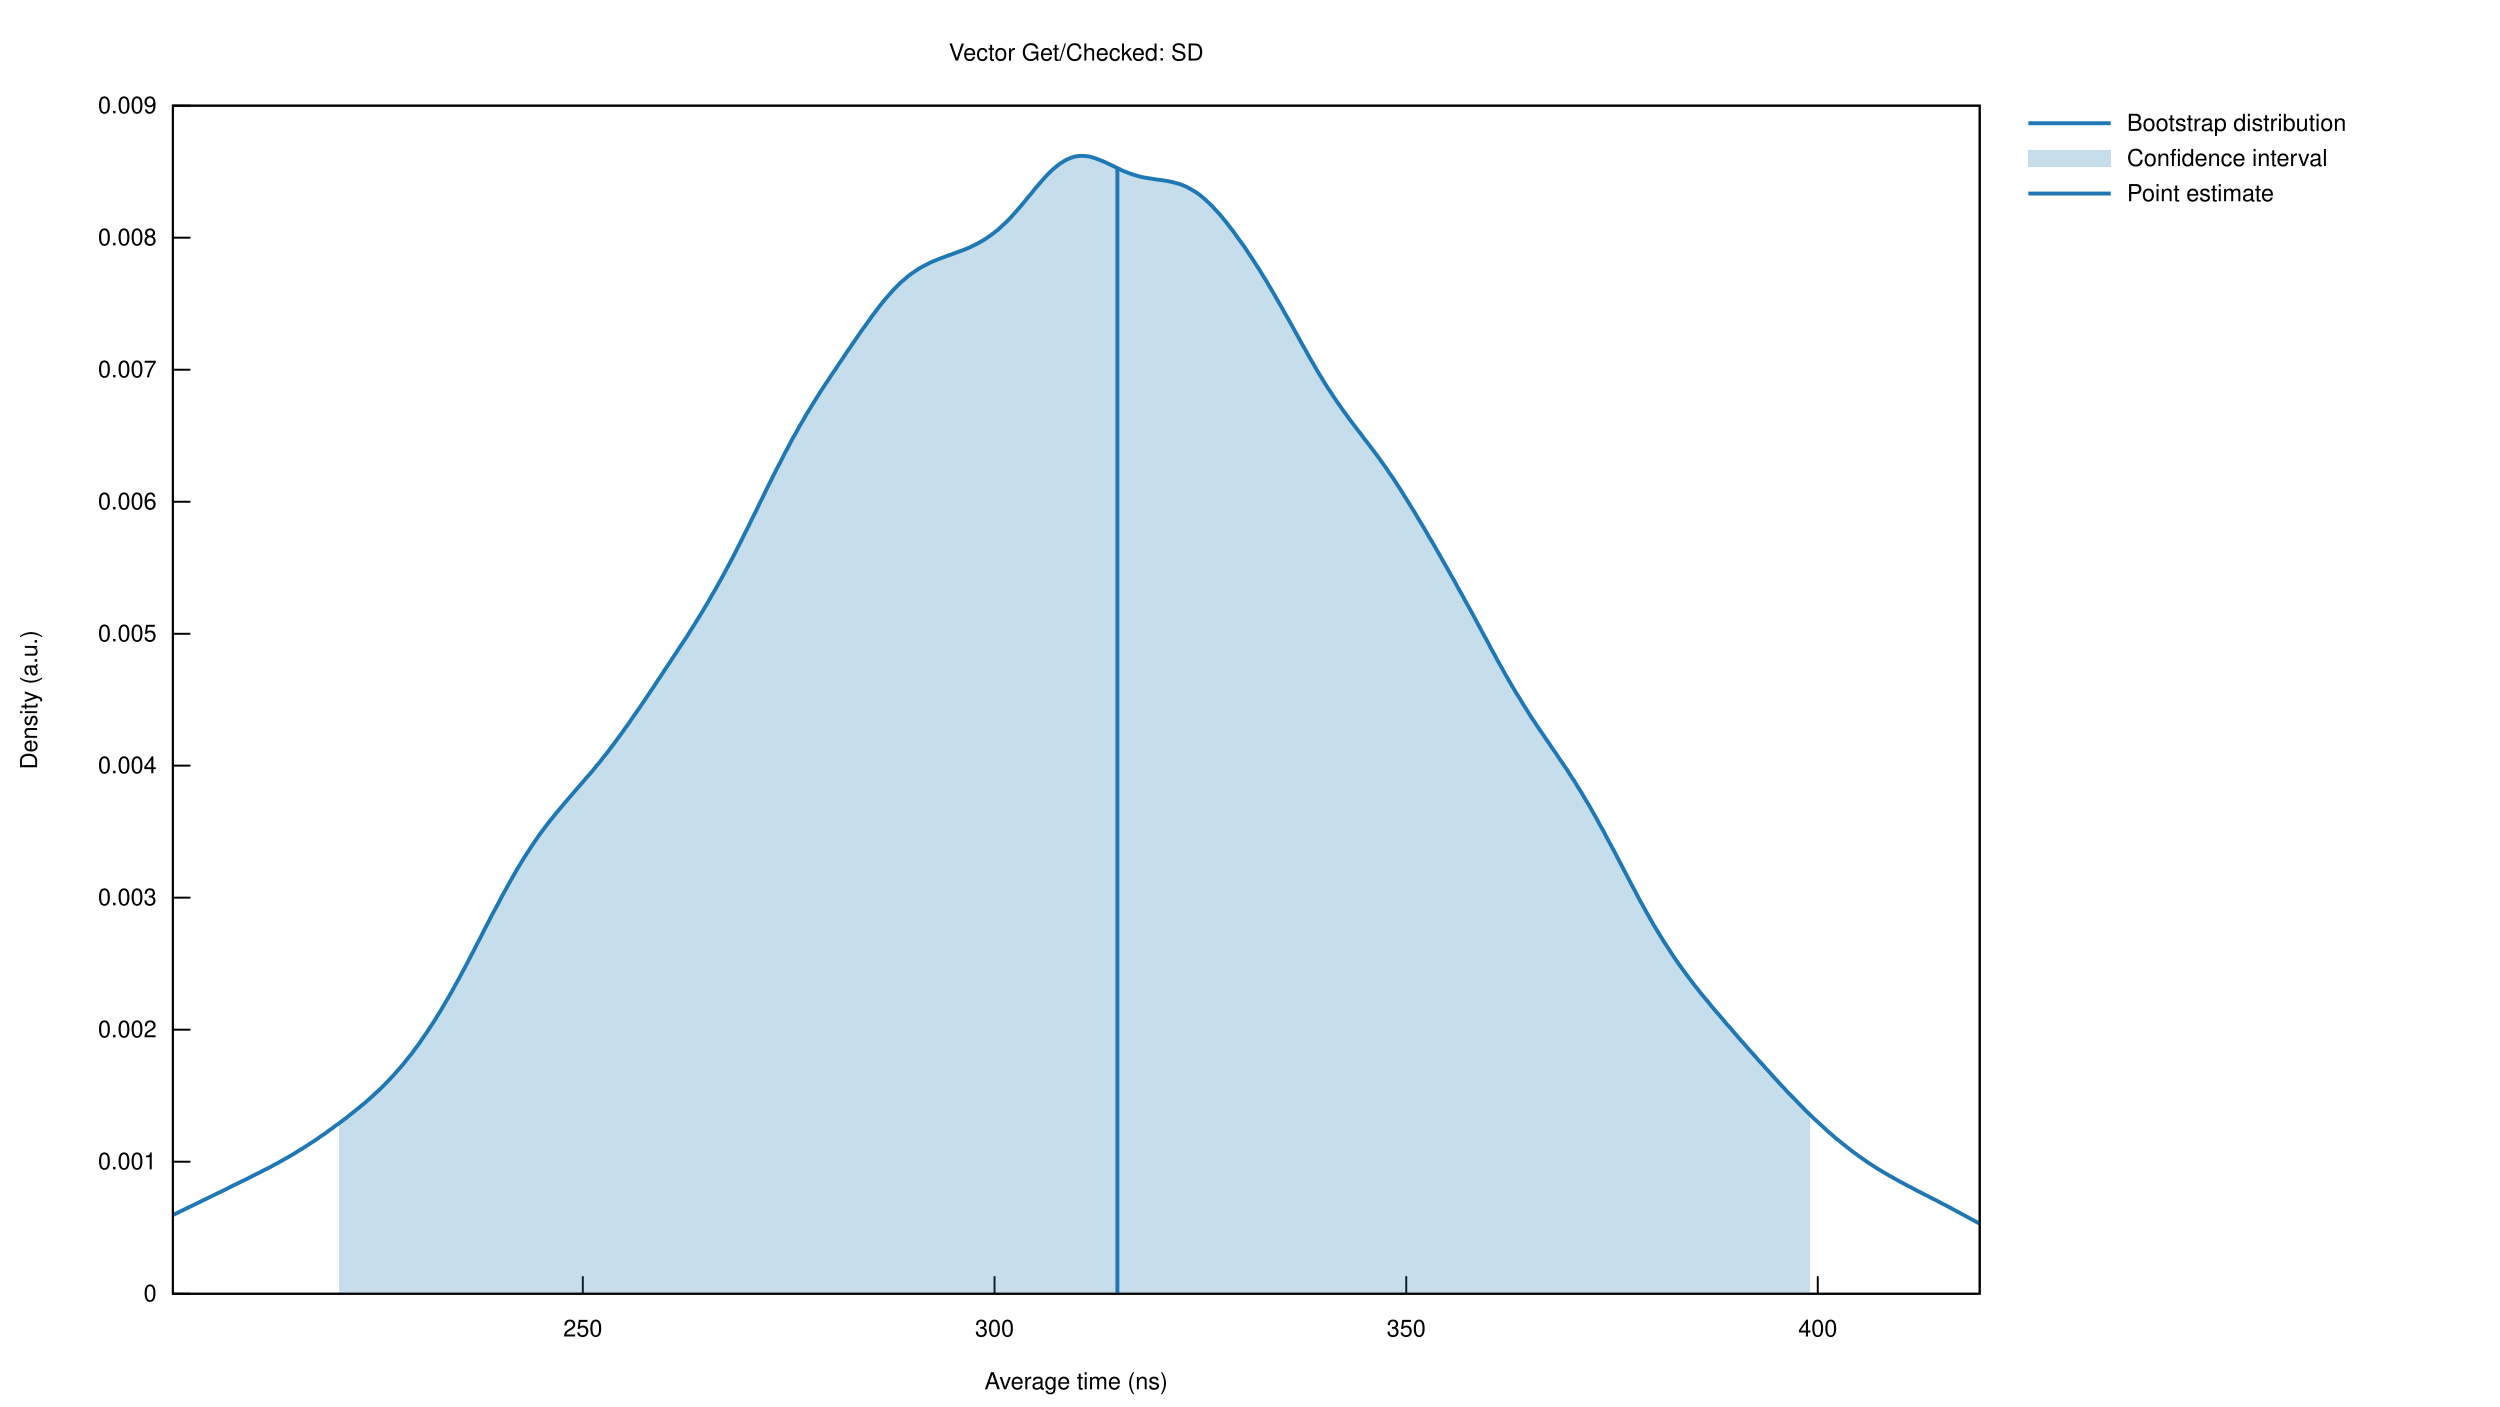
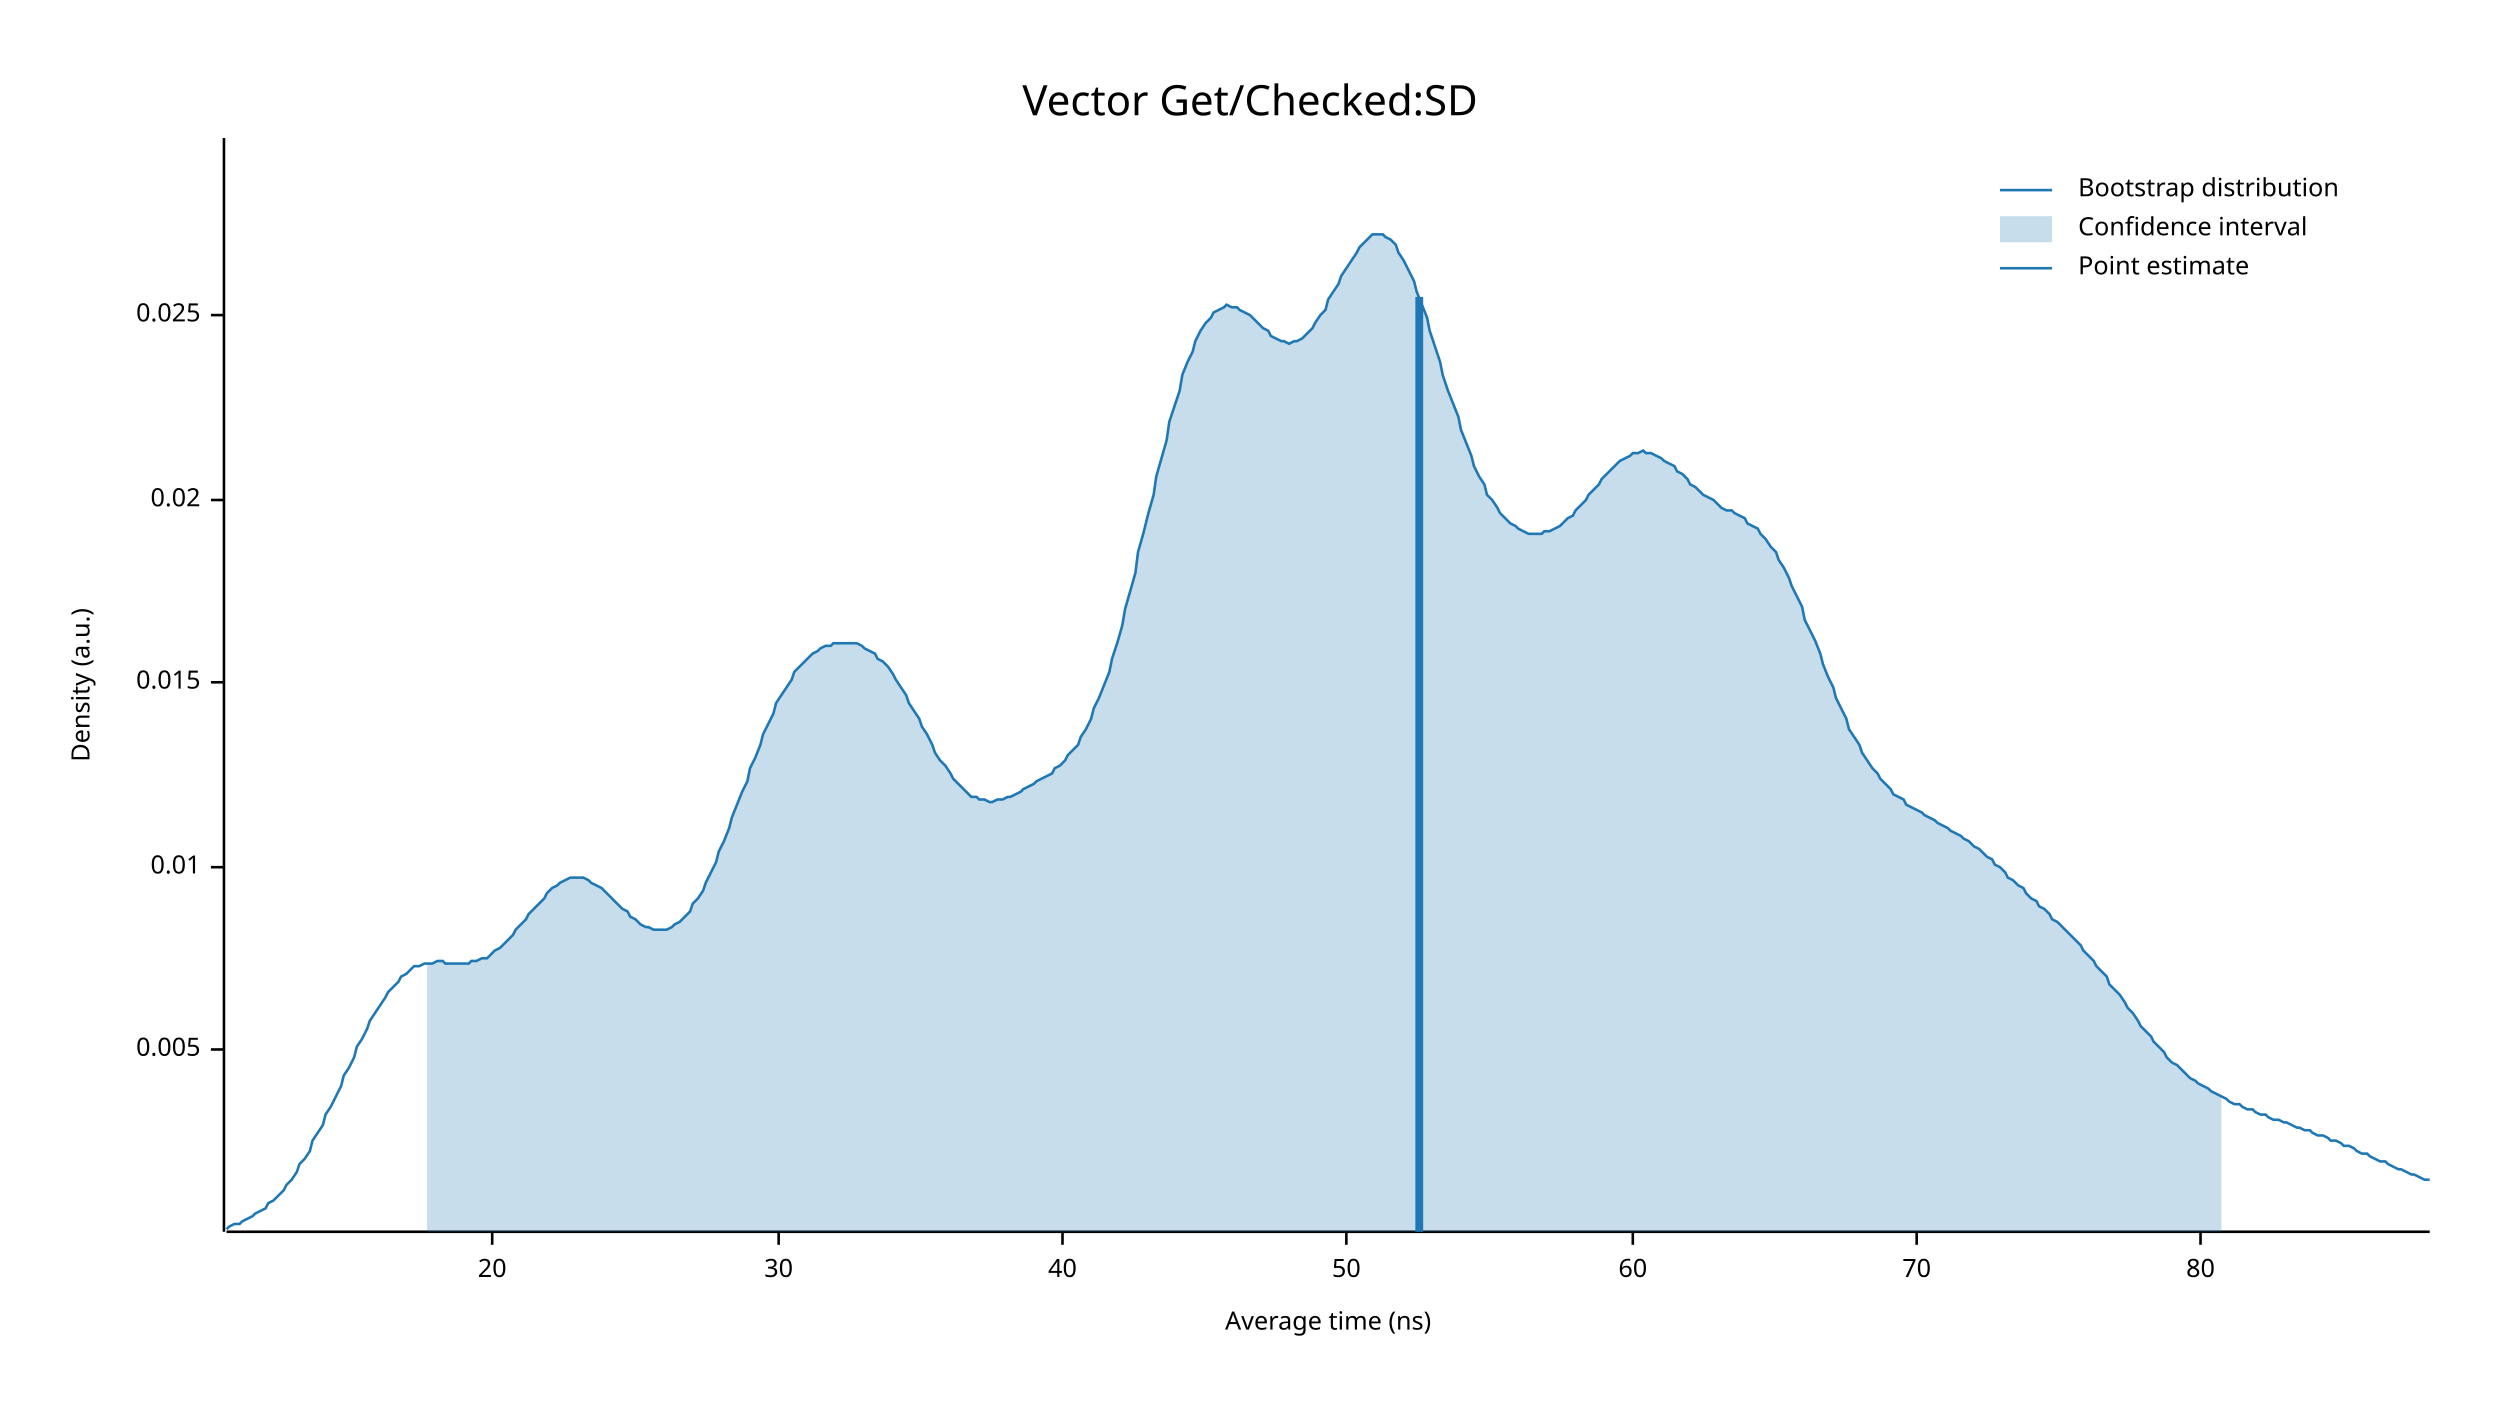
- <svg xmlns="http://www.w3.org/2000/svg" xmlns:xlink="http://www.w3.org/1999/xlink" viewBox="0 0 1280 720">
-   <g id="gnuplot_canvas">
-     <rect x="0" y="0" width="1280" height="720" fill="none" />
-     <defs>
-       <circle id="gpDot" r="0.5" stroke-width="0.5" stroke="currentColor" />
-       <path id="gpPt0" stroke-width="0.222" stroke="currentColor" d="M-1,0 h2 M0,-1 v2" />
-       <path id="gpPt1" stroke-width="0.222" stroke="currentColor" d="M-1,-1 L1,1 M1,-1 L-1,1" />
-       <path id="gpPt2" stroke-width="0.222" stroke="currentColor" d="M-1,0 L1,0 M0,-1 L0,1 M-1,-1 L1,1 M-1,1 L1,-1" />
-       <rect id="gpPt3" stroke-width="0.222" stroke="currentColor" x="-1" y="-1" width="2" height="2" />
-       <rect id="gpPt4" stroke-width="0.222" stroke="currentColor" fill="currentColor" x="-1" y="-1" width="2" height="2" />
-       <circle id="gpPt5" stroke-width="0.222" stroke="currentColor" cx="0" cy="0" r="1" />
-       <use xlink:href="#gpPt5" id="gpPt6" fill="currentColor" stroke="none" />
-       <path id="gpPt7" stroke-width="0.222" stroke="currentColor" d="M0,-1.33 L-1.33,0.67 L1.33,0.67 z" />
-       <use xlink:href="#gpPt7" id="gpPt8" fill="currentColor" stroke="none" />
-       <use xlink:href="#gpPt7" id="gpPt9" stroke="currentColor" transform="rotate(180)" />
-       <use xlink:href="#gpPt9" id="gpPt10" fill="currentColor" stroke="none" />
-       <use xlink:href="#gpPt3" id="gpPt11" stroke="currentColor" transform="rotate(45)" />
-       <use xlink:href="#gpPt11" id="gpPt12" fill="currentColor" stroke="none" />
-       <path id="gpPt13" stroke-width="0.222" stroke="currentColor" d="M0,1.330 L1.265,0.411 L0.782,-1.067 L-0.782,-1.076 L-1.265,0.411 z" />
-       <use xlink:href="#gpPt13" id="gpPt14" fill="currentColor" stroke="none" />
-       <filter id="textbox" filterUnits="objectBoundingBox" x="0" y="0" height="1" width="1">
-         <feFlood flood-color="white" flood-opacity="1" result="bgnd" />
-         <feComposite in="SourceGraphic" in2="bgnd" operator="atop" />
-       </filter>
-       <filter id="greybox" filterUnits="objectBoundingBox" x="0" y="0" height="1" width="1">
-         <feFlood flood-color="lightgrey" flood-opacity="1" result="grey" />
-         <feComposite in="SourceGraphic" in2="grey" operator="atop" />
-       </filter>
-     </defs>
-     <g fill="none" color="white" stroke="currentColor" stroke-width="1.00" stroke-linecap="butt" stroke-linejoin="miter">
- </g>
-     <g fill="none" color="black" stroke="currentColor" stroke-width="1.00" stroke-linecap="butt" stroke-linejoin="miter">
-       <path stroke="black" d="M88.5,662.4 L97.5,662.4  " />
-       <g transform="translate(80.2,666.3)" stroke="none" fill="black" font-family="Helvetica" font-size="12.00" text-anchor="end">
-         <text>
-           <tspan font-family="Helvetica"> 0</tspan>
-         </text>
-       </g>
-     </g>
-     <g fill="none" color="black" stroke="currentColor" stroke-width="1.00" stroke-linecap="butt" stroke-linejoin="miter">
-       <path stroke="black" d="M88.5,594.8 L97.5,594.8  " />
-       <g transform="translate(80.2,598.7)" stroke="none" fill="black" font-family="Helvetica" font-size="12.00" text-anchor="end">
-         <text>
-           <tspan font-family="Helvetica"> 0.001</tspan>
-         </text>
-       </g>
-     </g>
-     <g fill="none" color="black" stroke="currentColor" stroke-width="1.00" stroke-linecap="butt" stroke-linejoin="miter">
-       <path stroke="black" d="M88.5,527.2 L97.5,527.2  " />
-       <g transform="translate(80.2,531.1)" stroke="none" fill="black" font-family="Helvetica" font-size="12.00" text-anchor="end">
-         <text>
-           <tspan font-family="Helvetica"> 0.002</tspan>
-         </text>
-       </g>
-     </g>
-     <g fill="none" color="black" stroke="currentColor" stroke-width="1.00" stroke-linecap="butt" stroke-linejoin="miter">
-       <path stroke="black" d="M88.5,459.6 L97.5,459.6  " />
-       <g transform="translate(80.2,463.5)" stroke="none" fill="black" font-family="Helvetica" font-size="12.00" text-anchor="end">
-         <text>
-           <tspan font-family="Helvetica"> 0.003</tspan>
-         </text>
-       </g>
-     </g>
-     <g fill="none" color="black" stroke="currentColor" stroke-width="1.00" stroke-linecap="butt" stroke-linejoin="miter">
-       <path stroke="black" d="M88.5,392.0 L97.5,392.0  " />
-       <g transform="translate(80.2,395.9)" stroke="none" fill="black" font-family="Helvetica" font-size="12.00" text-anchor="end">
-         <text>
-           <tspan font-family="Helvetica"> 0.004</tspan>
-         </text>
-       </g>
-     </g>
-     <g fill="none" color="black" stroke="currentColor" stroke-width="1.00" stroke-linecap="butt" stroke-linejoin="miter">
-       <path stroke="black" d="M88.5,324.5 L97.5,324.5  " />
-       <g transform="translate(80.2,328.4)" stroke="none" fill="black" font-family="Helvetica" font-size="12.00" text-anchor="end">
-         <text>
-           <tspan font-family="Helvetica"> 0.005</tspan>
-         </text>
-       </g>
-     </g>
-     <g fill="none" color="black" stroke="currentColor" stroke-width="1.00" stroke-linecap="butt" stroke-linejoin="miter">
-       <path stroke="black" d="M88.5,256.9 L97.5,256.9  " />
-       <g transform="translate(80.2,260.8)" stroke="none" fill="black" font-family="Helvetica" font-size="12.00" text-anchor="end">
-         <text>
-           <tspan font-family="Helvetica"> 0.006</tspan>
-         </text>
-       </g>
-     </g>
-     <g fill="none" color="black" stroke="currentColor" stroke-width="1.00" stroke-linecap="butt" stroke-linejoin="miter">
-       <path stroke="black" d="M88.5,189.3 L97.5,189.3  " />
-       <g transform="translate(80.2,193.2)" stroke="none" fill="black" font-family="Helvetica" font-size="12.00" text-anchor="end">
-         <text>
-           <tspan font-family="Helvetica"> 0.007</tspan>
-         </text>
-       </g>
-     </g>
-     <g fill="none" color="black" stroke="currentColor" stroke-width="1.00" stroke-linecap="butt" stroke-linejoin="miter">
-       <path stroke="black" d="M88.5,121.7 L97.5,121.7  " />
-       <g transform="translate(80.2,125.6)" stroke="none" fill="black" font-family="Helvetica" font-size="12.00" text-anchor="end">
-         <text>
-           <tspan font-family="Helvetica"> 0.008</tspan>
-         </text>
-       </g>
-     </g>
-     <g fill="none" color="black" stroke="currentColor" stroke-width="1.00" stroke-linecap="butt" stroke-linejoin="miter">
-       <path stroke="black" d="M88.5,54.1 L97.5,54.1  " />
-       <g transform="translate(80.2,58.0)" stroke="none" fill="black" font-family="Helvetica" font-size="12.00" text-anchor="end">
-         <text>
-           <tspan font-family="Helvetica"> 0.009</tspan>
-         </text>
-       </g>
-     </g>
-     <g fill="none" color="black" stroke="currentColor" stroke-width="1.00" stroke-linecap="butt" stroke-linejoin="miter">
-       <path stroke="black" d="M298.4,662.4 L298.4,653.4  " />
-       <g transform="translate(298.4,684.3)" stroke="none" fill="black" font-family="Helvetica" font-size="12.00" text-anchor="middle">
-         <text>
-           <tspan font-family="Helvetica"> 250</tspan>
-         </text>
-       </g>
-     </g>
-     <g fill="none" color="black" stroke="currentColor" stroke-width="1.00" stroke-linecap="butt" stroke-linejoin="miter">
-       <path stroke="black" d="M509.2,662.4 L509.2,653.4  " />
-       <g transform="translate(509.2,684.3)" stroke="none" fill="black" font-family="Helvetica" font-size="12.00" text-anchor="middle">
-         <text>
-           <tspan font-family="Helvetica"> 300</tspan>
-         </text>
-       </g>
-     </g>
-     <g fill="none" color="black" stroke="currentColor" stroke-width="1.00" stroke-linecap="butt" stroke-linejoin="miter">
-       <path stroke="black" d="M720.0,662.4 L720.0,653.4  " />
-       <g transform="translate(720.0,684.3)" stroke="none" fill="black" font-family="Helvetica" font-size="12.00" text-anchor="middle">
-         <text>
-           <tspan font-family="Helvetica"> 350</tspan>
-         </text>
-       </g>
-     </g>
-     <g fill="none" color="black" stroke="currentColor" stroke-width="1.00" stroke-linecap="butt" stroke-linejoin="miter">
-       <path stroke="black" d="M930.7,662.4 L930.7,653.4  " />
-       <g transform="translate(930.7,684.3)" stroke="none" fill="black" font-family="Helvetica" font-size="12.00" text-anchor="middle">
-         <text>
-           <tspan font-family="Helvetica"> 400</tspan>
-         </text>
-       </g>
-     </g>
-     <g fill="none" color="black" stroke="currentColor" stroke-width="1.00" stroke-linecap="butt" stroke-linejoin="miter">
- </g>
-     <g fill="none" color="black" stroke="currentColor" stroke-width="1.00" stroke-linecap="butt" stroke-linejoin="miter">
-       <path stroke="black" d="M88.5,54.1 L88.5,662.4 L1013.6,662.4 L1013.6,54.1 L88.5,54.1 Z  " />
-     </g>
-     <g fill="none" color="black" stroke="currentColor" stroke-width="1.00" stroke-linecap="butt" stroke-linejoin="miter">
-       <g transform="translate(19.0,358.3) rotate(270)" stroke="none" fill="black" font-family="Helvetica" font-size="12.00" text-anchor="middle">
-         <text>
-           <tspan font-family="Helvetica">Density (a.u.)</tspan>
-         </text>
-       </g>
-     </g>
-     <g fill="none" color="black" stroke="currentColor" stroke-width="1.00" stroke-linecap="butt" stroke-linejoin="miter">
-       <g transform="translate(551.0,711.3)" stroke="none" fill="black" font-family="Helvetica" font-size="12.00" text-anchor="middle">
-         <text>
-           <tspan font-family="Helvetica">Average time (ns)</tspan>
-         </text>
-       </g>
-     </g>
-     <g fill="none" color="black" stroke="currentColor" stroke-width="1.00" stroke-linecap="butt" stroke-linejoin="miter">
-       <g transform="translate(551.0,31.0)" stroke="none" fill="black" font-family="Helvetica" font-size="12.00" text-anchor="middle">
-         <text>
-           <tspan font-family="Helvetica">Vector Get/Checked: SD</tspan>
-         </text>
-       </g>
-     </g>
-     <g fill="none" color="black" stroke="currentColor" stroke-width="1.00" stroke-linecap="butt" stroke-linejoin="miter">
- </g>
-     <g id="gnuplot_plot_1">
-       <g fill="none" color="white" stroke="currentColor" stroke-width="2.00" stroke-linecap="butt" stroke-linejoin="miter">
- </g>
-       <g fill="none" color="black" stroke="currentColor" stroke-width="2.00" stroke-linecap="butt" stroke-linejoin="miter">
-         <g transform="translate(1089.0,67.0)" stroke="none" fill="black" font-family="Helvetica" font-size="12.00" text-anchor="start">
-           <text>
-             <tspan font-family="Helvetica">Bootstrap distribution</tspan>
-           </text>
-         </g>
-       </g>
-       <g fill="none" color="black" stroke="currentColor" stroke-width="2.00" stroke-linecap="butt" stroke-linejoin="miter">
-         <path stroke="rgb( 31, 120, 180)" d="M1038.5,63.1 L1080.7,63.1 M88.5,622.1 L90.4,621.2 L92.2,620.3 L94.1,619.4 L95.9,618.5 L97.8,617.6   L99.6,616.7 L101.5,615.8 L103.3,614.9 L105.2,614.0 L107.0,613.1 L108.9,612.2 L110.7,611.3 L112.6,610.4   L114.5,609.5 L116.3,608.6 L118.2,607.6 L120.0,606.7 L121.9,605.8 L123.7,604.9 L125.6,604.0 L127.4,603.1   L129.3,602.1 L131.1,601.2 L133.0,600.3 L134.8,599.3 L136.7,598.4 L138.6,597.4 L140.4,596.4 L142.3,595.4   L144.1,594.4 L146.0,593.3 L147.8,592.3 L149.7,591.2 L151.5,590.1 L153.4,588.9 L155.2,587.8 L157.1,586.6   L158.9,585.4 L160.8,584.2 L162.7,582.9 L164.5,581.6 L166.4,580.4 L168.2,579.0 L170.1,577.7 L171.9,576.3   L173.8,575.0 L175.6,573.6 L177.5,572.2 L179.3,570.7 L181.2,569.2 L183.0,567.8 L184.9,566.2 L186.8,564.7   L188.6,563.1 L190.5,561.4 L192.3,559.7 L194.2,558.0 L196.0,556.2 L197.9,554.3 L199.7,552.4 L201.6,550.4   L203.4,548.3 L205.3,546.2 L207.2,543.9 L209.0,541.6 L210.9,539.3 L212.7,536.8 L214.6,534.3 L216.4,531.6   L218.3,528.9 L220.1,526.1 L222.0,523.3 L223.8,520.3 L225.7,517.3 L227.5,514.2 L229.4,511.0 L231.3,507.7   L233.1,504.4 L235.0,501.0 L236.8,497.6 L238.7,494.1 L240.5,490.6 L242.4,487.0 L244.2,483.4 L246.1,479.8   L247.9,476.2 L249.8,472.6 L251.6,469.0 L253.5,465.5 L255.4,462.0 L257.2,458.5 L259.1,455.1 L260.9,451.8   L262.8,448.5 L264.6,445.3 L266.5,442.2 L268.3,439.2 L270.2,436.3 L272.0,433.5 L273.9,430.7 L275.7,428.1   L277.6,425.5 L279.5,423.0 L281.3,420.6 L283.2,418.3 L285.0,416.0 L286.9,413.8 L288.7,411.6 L290.6,409.4   L292.4,407.3 L294.3,405.1 L296.1,403.0 L298.0,400.9 L299.8,398.7 L301.7,396.6 L303.6,394.4 L305.4,392.1   L307.3,389.9 L309.1,387.5 L311.0,385.2 L312.8,382.8 L314.7,380.3 L316.5,377.8 L318.4,375.3 L320.2,372.7   L322.1,370.1 L323.9,367.4 L325.8,364.7 L327.7,362.0 L329.5,359.3 L331.4,356.5 L333.2,353.8 L335.1,351.0   L336.9,348.2 L338.8,345.4 L340.6,342.6 L342.5,339.8 L344.3,337.0 L346.2,334.2 L348.0,331.4 L349.9,328.6   L351.8,325.7 L353.6,322.8 L355.5,319.8 L357.3,316.9 L359.2,313.8 L361.0,310.8 L362.9,307.6 L364.7,304.4   L366.6,301.2 L368.4,297.9 L370.3,294.5 L372.1,291.1 L374.0,287.6 L375.9,284.0 L377.7,280.4 L379.6,276.7   L381.4,273.0 L383.3,269.3 L385.1,265.5 L387.0,261.8 L388.8,258.0 L390.7,254.2 L392.5,250.4 L394.4,246.7   L396.2,243.0 L398.1,239.3 L400.0,235.7 L401.8,232.1 L403.7,228.6 L405.5,225.1 L407.4,221.8 L409.2,218.5   L411.1,215.3 L412.9,212.1 L414.8,209.1 L416.6,206.1 L418.5,203.1 L420.3,200.2 L422.2,197.3 L424.1,194.5   L425.9,191.7 L427.8,189.0 L429.6,186.2 L431.5,183.5 L433.3,180.7 L435.2,178.0 L437.0,175.3 L438.9,172.6   L440.7,169.9 L442.6,167.3 L444.5,164.7 L446.3,162.1 L448.2,159.6 L450.0,157.2 L451.9,154.8 L453.7,152.6   L455.6,150.5 L457.4,148.4 L459.3,146.5 L461.1,144.7 L463.0,143.1 L464.8,141.5 L466.7,140.1 L468.6,138.8   L470.4,137.6 L472.3,136.5 L474.1,135.6 L476.0,134.6 L477.8,133.8 L479.7,133.0 L481.5,132.3 L483.4,131.6   L485.2,130.9 L487.1,130.3 L488.9,129.6 L490.8,128.9 L492.7,128.2 L494.5,127.5 L496.4,126.7 L498.2,125.8   L500.1,124.9 L501.9,123.9 L503.8,122.8 L505.6,121.6 L507.5,120.3 L509.3,118.9 L511.2,117.4 L513.0,115.7   L514.9,114.0 L516.8,112.1 L518.6,110.1 L520.5,108.0 L522.3,105.9 L524.2,103.7 L526.0,101.4 L527.9,99.2   L529.7,96.9 L531.6,94.7 L533.4,92.6 L535.3,90.5 L537.1,88.6 L539.0,86.8 L540.9,85.2 L542.7,83.8   L544.6,82.6 L546.4,81.6 L548.3,80.8 L550.1,80.2 L552.0,79.9 L553.8,79.8 L555.7,79.9 L557.5,80.1   L559.4,80.6 L561.2,81.2 L563.1,81.9 L565.0,82.7 L566.8,83.5 L568.7,84.4 L570.5,85.3 L572.4,86.2   L574.2,87.1 L576.1,87.9 L577.9,88.6 L579.8,89.3 L581.6,89.8 L583.5,90.4 L585.3,90.8 L587.2,91.1   L589.1,91.4 L590.9,91.7 L592.8,92.0 L594.6,92.2 L596.5,92.5 L598.3,92.8 L600.2,93.2 L602.0,93.7   L603.9,94.2 L605.7,94.9 L607.6,95.7 L609.4,96.7 L611.3,97.8 L613.2,99.0 L615.0,100.4 L616.9,102.0   L618.7,103.7 L620.6,105.5 L622.4,107.5 L624.3,109.5 L626.1,111.7 L628.0,114.0 L629.8,116.4 L631.7,118.8   L633.5,121.4 L635.4,124.0 L637.3,126.6 L639.1,129.4 L641.0,132.2 L642.8,135.0 L644.7,137.9 L646.5,140.9   L648.4,143.9 L650.2,147.0 L652.1,150.2 L653.9,153.4 L655.8,156.6 L657.6,159.9 L659.5,163.2 L661.4,166.6   L663.2,169.9 L665.1,173.3 L666.9,176.6 L668.8,179.9 L670.6,183.2 L672.5,186.4 L674.3,189.6 L676.2,192.7   L678.0,195.7 L679.9,198.7 L681.8,201.5 L683.6,204.3 L685.5,207.0 L687.3,209.6 L689.2,212.2 L691.0,214.7   L692.9,217.2 L694.7,219.6 L696.6,222.0 L698.4,224.5 L700.3,226.9 L702.1,229.3 L704.0,231.8 L705.9,234.3   L707.7,236.9 L709.6,239.5 L711.4,242.2 L713.3,244.9 L715.1,247.7 L717.0,250.6 L718.8,253.5 L720.7,256.5   L722.5,259.5 L724.4,262.5 L726.2,265.6 L728.1,268.7 L730.0,271.9 L731.8,275.1 L733.7,278.2 L735.5,281.4   L737.4,284.7 L739.2,287.9 L741.1,291.2 L742.9,294.4 L744.8,297.7 L746.6,301.1 L748.5,304.4 L750.3,307.8   L752.2,311.2 L754.1,314.6 L755.9,318.0 L757.8,321.5 L759.6,324.9 L761.5,328.3 L763.3,331.8 L765.2,335.2   L767.0,338.6 L768.9,341.9 L770.7,345.2 L772.6,348.5 L774.4,351.6 L776.3,354.8 L778.2,357.8 L780.0,360.8   L781.9,363.8 L783.7,366.7 L785.6,369.5 L787.4,372.3 L789.3,375.0 L791.1,377.7 L793.0,380.4 L794.8,383.1   L796.7,385.8 L798.5,388.6 L800.4,391.3 L802.3,394.1 L804.1,397.0 L806.0,399.8 L807.8,402.8 L809.7,405.8   L811.5,408.9 L813.4,412.0 L815.2,415.2 L817.1,418.5 L818.9,421.9 L820.8,425.2 L822.6,428.7 L824.5,432.2   L826.4,435.7 L828.2,439.2 L830.1,442.8 L831.9,446.3 L833.8,449.9 L835.6,453.4 L837.5,456.9 L839.3,460.4   L841.2,463.8 L843.0,467.1 L844.9,470.4 L846.7,473.6 L848.6,476.7 L850.5,479.8 L852.3,482.7 L854.2,485.6   L856.0,488.4 L857.9,491.2 L859.7,493.8 L861.6,496.4 L863.4,498.9 L865.3,501.4 L867.1,503.8 L869.0,506.2   L870.8,508.5 L872.7,510.8 L874.6,513.0 L876.4,515.3 L878.3,517.5 L880.1,519.6 L882.0,521.8 L883.8,524.0   L885.7,526.1 L887.5,528.2 L889.4,530.4 L891.2,532.5 L893.1,534.6 L894.9,536.7 L896.8,538.8 L898.7,540.9   L900.5,543.0 L902.4,545.0 L904.2,547.1 L906.1,549.1 L907.9,551.2 L909.8,553.2 L911.6,555.2 L913.5,557.2   L915.3,559.2 L917.2,561.1 L919.1,563.0 L920.9,564.9 L922.8,566.8 L924.6,568.7 L926.5,570.5 L928.3,572.3   L930.2,574.0 L932.0,575.7 L933.9,577.4 L935.7,579.1 L937.6,580.7 L939.4,582.3 L941.3,583.8 L943.2,585.4   L945.0,586.8 L946.9,588.3 L948.7,589.7 L950.6,591.1 L952.4,592.4 L954.3,593.7 L956.1,595.0 L958.0,596.2   L959.8,597.4 L961.7,598.6 L963.5,599.7 L965.4,600.8 L967.3,601.9 L969.1,602.9 L971.0,604.0 L972.8,605.0   L974.7,606.0 L976.5,607.0 L978.4,607.9 L980.2,608.9 L982.1,609.9 L983.9,610.8 L985.8,611.8 L987.6,612.7   L989.5,613.7 L991.4,614.6 L993.2,615.6 L995.1,616.6 L996.9,617.5 L998.8,618.5 L1000.6,619.5 L1002.5,620.5   L1004.3,621.5 L1006.2,622.5 L1008.0,623.5 L1009.9,624.5 L1011.7,625.5 L1013.6,626.5  " />
-       </g>
-     </g>
-     <g id="gnuplot_plot_2">
-       <g fill="none" color="white" stroke="rgb( 31, 120, 180)" stroke-width="1.00" stroke-linecap="butt" stroke-linejoin="miter">
- </g>
-       <g fill="none" color="black" stroke="currentColor" stroke-width="1.00" stroke-linecap="butt" stroke-linejoin="miter">
-         <g transform="translate(1089.0,85.0)" stroke="none" fill="black" font-family="Helvetica" font-size="12.00" text-anchor="start">
-           <text>
-             <tspan font-family="Helvetica">Confidence interval</tspan>
-           </text>
-         </g>
-       </g>
-       <g fill="none" color="black" stroke="currentColor" stroke-width="1.00" stroke-linecap="butt" stroke-linejoin="miter">
-         <g stroke="none" shape-rendering="crispEdges">
-           <polygon fill="rgb( 31, 120, 180)" fill-opacity="0.25" points="1038.5,85.6 1080.7,85.6 1080.7,76.6 1038.5,76.6 " />
-           <polygon fill="rgb( 31, 120, 180)" fill-opacity="0.25" points="173.8,575.0 175.6,573.6 177.5,572.2 179.3,570.7 181.2,569.2 183.0,567.8 184.9,566.2 186.8,564.7 188.6,563.1 190.5,561.4 192.3,559.7 194.2,558.0 196.0,556.2 197.9,554.3 199.7,552.4 201.6,550.4 203.4,548.3 205.3,546.2 207.2,543.9 209.0,541.6 210.9,539.3 212.7,536.8 214.6,534.3 216.4,531.6 218.3,528.9 220.1,526.1 222.0,523.3 223.8,520.3 225.7,517.3 227.5,514.2 229.4,511.0 231.3,507.7 233.1,504.4 235.0,501.0 236.8,497.6 238.7,494.1 240.5,490.6 242.4,487.0 244.2,483.4 246.1,479.8 247.9,476.2 249.8,472.6 251.6,469.0 253.5,465.5 255.4,462.0 257.2,458.5 259.1,455.1 260.9,451.8 262.8,448.5 264.6,445.3 266.5,442.2 268.3,439.2 270.2,436.3 272.0,433.5 273.9,430.7 275.7,428.1 277.6,425.5 279.5,423.0 281.3,420.6 283.2,418.3 285.0,416.0 286.9,413.8 288.7,411.6 290.6,409.4 292.4,407.3 294.3,405.1 296.1,403.0 298.0,400.9 299.8,398.7 301.7,396.6 303.6,394.4 305.4,392.1 307.3,389.9 309.1,387.5 311.0,385.2 312.8,382.8 314.7,380.3 316.5,377.8 318.4,375.3 320.2,372.7 322.1,370.1 323.9,367.4 325.8,364.7 327.7,362.0 329.5,359.3 331.4,356.5 333.2,353.8 335.1,351.0 336.9,348.2 338.8,345.4 340.6,342.6 342.5,339.8 344.3,337.0 346.2,334.2 348.0,331.4 349.9,328.6 351.8,325.7 353.6,322.8 355.5,319.8 357.3,316.9 359.2,313.8 361.0,310.8 362.9,307.6 364.7,304.4 366.6,301.2 368.4,297.9 370.3,294.5 372.1,291.1 374.0,287.6 375.9,284.0 377.7,280.4 379.6,276.7 381.4,273.0 383.3,269.3 385.1,265.5 387.0,261.8 388.8,258.0 390.7,254.2 392.5,250.4 394.4,246.7 396.2,243.0 398.1,239.3 400.0,235.7 401.8,232.1 403.7,228.6 405.5,225.1 407.4,221.8 409.2,218.5 411.1,215.3 412.9,212.1 414.8,209.1 416.6,206.1 418.5,203.1 420.3,200.2 422.2,197.3 424.1,194.5 425.9,191.7 427.8,189.0 429.6,186.2 431.5,183.5 433.3,180.7 435.2,178.0 437.0,175.3 438.9,172.6 440.7,169.9 442.6,167.3 444.5,164.7 446.3,162.1 448.2,159.6 450.0,157.2 451.9,154.8 453.7,152.6 455.6,150.5 457.4,148.4 459.3,146.5 461.1,144.7 463.0,143.1 464.8,141.5 466.7,140.1 468.6,138.8 470.4,137.6 472.3,136.5 474.1,135.6 476.0,134.6 477.8,133.8 479.7,133.0 481.5,132.3 483.4,131.6 485.2,130.9 487.1,130.3 488.9,129.6 490.8,128.9 492.7,128.2 494.5,127.5 496.4,126.7 498.2,125.8 500.1,124.9 501.9,123.9 503.8,122.8 505.6,121.6 507.5,120.3 509.3,118.9 511.2,117.4 513.0,115.7 514.9,114.0 516.8,112.1 518.6,110.1 520.5,108.0 522.3,105.9 524.2,103.7 526.0,101.4 527.9,99.2 529.7,96.9 531.6,94.7 533.4,92.6 535.3,90.5 537.1,88.6 539.0,86.8 540.9,85.2 542.7,83.8 544.6,82.6 546.4,81.6 548.3,80.8 550.1,80.2 552.0,79.9 553.8,79.8 555.7,79.9 557.5,80.1 559.4,80.6 561.2,81.2 563.1,81.9 565.0,82.7 566.8,83.5 568.7,84.4 570.5,85.3 572.4,86.2 574.2,87.1 576.1,87.9 577.9,88.6 579.8,89.3 581.6,89.8 583.5,90.4 585.3,90.8 587.2,91.1 589.1,91.4 590.9,91.7 592.8,92.0 594.6,92.2 596.5,92.5 598.3,92.8 600.2,93.2 602.0,93.7 603.9,94.2 605.7,94.9 607.6,95.7 609.4,96.7 611.3,97.8 613.2,99.0 615.0,100.4 616.9,102.0 618.7,103.7 620.6,105.5 622.4,107.5 624.3,109.5 626.1,111.7 628.0,114.0 629.8,116.4 631.7,118.8 633.5,121.4 635.4,124.0 637.3,126.6 639.1,129.4 641.0,132.2 642.8,135.0 644.7,137.9 646.5,140.9 648.4,143.9 650.2,147.0 652.1,150.2 653.9,153.4 655.8,156.6 657.6,159.9 659.5,163.2 661.4,166.6 663.2,169.9 665.1,173.3 666.9,176.6 668.8,179.9 670.6,183.2 672.5,186.4 674.3,189.6 676.2,192.7 678.0,195.7 679.9,198.7 681.8,201.5 683.6,204.3 685.5,207.0 687.3,209.6 689.2,212.2 691.0,214.7 692.9,217.2 694.7,219.6 696.6,222.0 698.4,224.5 700.3,226.9 702.1,229.3 704.0,231.8 705.9,234.3 707.7,236.9 709.6,239.5 711.4,242.2 713.3,244.9 715.1,247.7 717.0,250.6 718.8,253.5 720.7,256.5 722.5,259.5 724.4,262.5 726.2,265.6 728.1,268.7 730.0,271.9 731.8,275.1 733.7,278.2 735.5,281.4 737.4,284.7 739.2,287.9 741.1,291.2 742.9,294.4 744.8,297.7 746.6,301.1 748.5,304.4 750.3,307.8 752.2,311.2 754.1,314.6 755.9,318.0 757.8,321.5 759.6,324.9 761.5,328.3 763.3,331.8 765.2,335.2 767.0,338.6 768.9,341.9 770.7,345.2 772.6,348.5 774.4,351.6 776.3,354.8 778.2,357.8 780.0,360.8 781.9,363.8 783.7,366.7 785.6,369.5 787.4,372.3 789.3,375.0 791.1,377.7 793.0,380.4 794.8,383.1 796.7,385.8 798.5,388.6 800.4,391.3 802.3,394.1 804.1,397.0 806.0,399.8 807.8,402.8 809.7,405.8 811.5,408.9 813.4,412.0 815.2,415.2 817.1,418.5 818.9,421.9 820.8,425.2 822.6,428.7 824.5,432.2 826.4,435.7 828.2,439.2 830.1,442.8 831.9,446.3 833.8,449.9 835.6,453.4 837.5,456.9 839.3,460.4 841.2,463.8 843.0,467.1 844.9,470.4 846.7,473.6 848.6,476.7 850.5,479.8 852.3,482.7 854.2,485.6 856.0,488.4 857.9,491.2 859.7,493.8 861.6,496.4 863.4,498.9 865.3,501.4 867.1,503.8 869.0,506.2 870.8,508.5 872.7,510.8 874.6,513.0 876.4,515.3 878.3,517.5 880.1,519.6 882.0,521.8 883.8,524.0 885.7,526.1 887.5,528.2 889.4,530.4 891.2,532.5 893.1,534.6 894.9,536.7 896.8,538.8 898.7,540.9 900.5,543.0 902.4,545.0 904.2,547.1 906.1,549.1 907.9,551.2 909.8,553.2 911.6,555.2 913.5,557.2 915.3,559.2 917.2,561.1 919.1,563.0 920.9,564.9 922.8,566.8 924.6,568.7 926.5,570.5 926.5,662.4 924.6,662.4 922.8,662.4 920.9,662.4 919.1,662.4 917.2,662.4 915.3,662.4 913.5,662.4 911.6,662.4 909.8,662.4 907.9,662.4 906.1,662.4 904.2,662.4 902.4,662.4 900.5,662.4 898.7,662.4 896.8,662.4 894.9,662.4 893.1,662.4 891.2,662.4 889.4,662.4 887.5,662.4 885.7,662.4 883.8,662.4 882.0,662.4 880.1,662.4 878.3,662.4 876.4,662.4 874.6,662.4 872.7,662.4 870.8,662.4 869.0,662.4 867.1,662.4 865.3,662.4 863.4,662.4 861.6,662.4 859.7,662.4 857.9,662.4 856.0,662.4 854.2,662.4 852.3,662.4 850.5,662.4 848.6,662.4 846.7,662.4 844.9,662.4 843.0,662.4 841.2,662.4 839.3,662.4 837.5,662.4 835.6,662.4 833.8,662.4 831.9,662.4 830.1,662.4 828.2,662.4 826.4,662.4 824.5,662.4 822.6,662.4 820.8,662.4 818.9,662.4 817.1,662.4 815.2,662.4 813.4,662.4 811.5,662.4 809.7,662.4 807.8,662.4 806.0,662.4 804.1,662.4 802.3,662.4 800.4,662.4 798.5,662.4 796.7,662.4 794.8,662.4 793.0,662.4 791.1,662.4 789.3,662.4 787.4,662.4 785.6,662.4 783.7,662.4 781.9,662.4 780.0,662.4 778.2,662.4 776.3,662.4 774.4,662.4 772.6,662.4 770.7,662.4 768.9,662.4 767.0,662.4 765.2,662.4 763.3,662.4 761.5,662.4 759.6,662.4 757.8,662.4 755.9,662.4 754.1,662.4 752.2,662.4 750.3,662.4 748.5,662.4 746.6,662.4 744.8,662.4 742.9,662.4 741.1,662.4 739.2,662.4 737.4,662.4 735.5,662.4 733.7,662.4 731.8,662.4 730.0,662.4 728.1,662.4 726.2,662.4 724.4,662.4 722.5,662.4 720.7,662.4 718.8,662.4 717.0,662.4 715.1,662.4 713.3,662.4 711.4,662.4 709.6,662.4 707.7,662.4 705.9,662.4 704.0,662.4 702.1,662.4 700.3,662.4 698.4,662.4 696.6,662.4 694.7,662.4 692.9,662.4 691.0,662.4 689.2,662.4 687.3,662.4 685.5,662.4 683.6,662.4 681.8,662.4 679.9,662.4 678.0,662.4 676.2,662.4 674.3,662.4 672.5,662.4 670.6,662.4 668.8,662.4 666.9,662.4 665.1,662.4 663.2,662.4 661.4,662.4 659.5,662.4 657.6,662.4 655.8,662.4 653.9,662.4 652.1,662.4 650.2,662.4 648.4,662.4 646.5,662.4 644.7,662.4 642.8,662.4 641.0,662.4 639.1,662.4 637.3,662.4 635.4,662.4 633.5,662.4 631.7,662.4 629.8,662.4 628.0,662.4 626.1,662.4 624.3,662.4 622.4,662.4 620.6,662.4 618.7,662.4 616.9,662.4 615.0,662.4 613.2,662.4 611.3,662.4 609.4,662.4 607.6,662.4 605.7,662.4 603.9,662.4 602.0,662.4 600.2,662.4 598.3,662.4 596.5,662.4 594.6,662.4 592.8,662.4 590.9,662.4 589.1,662.4 587.2,662.4 585.3,662.4 583.5,662.4 581.6,662.4 579.8,662.4 577.9,662.4 576.1,662.4 574.2,662.4 572.4,662.4 570.5,662.4 568.7,662.4 566.8,662.4 565.0,662.4 563.1,662.4 561.2,662.4 559.4,662.4 557.5,662.4 555.7,662.4 553.8,662.4 552.0,662.4 550.1,662.4 548.3,662.4 546.4,662.4 544.6,662.4 542.7,662.4 540.9,662.4 539.0,662.4 537.1,662.4 535.3,662.4 533.4,662.4 531.6,662.4 529.7,662.4 527.9,662.4 526.0,662.4 524.2,662.4 522.3,662.4 520.5,662.4 518.6,662.4 516.8,662.4 514.9,662.4 513.0,662.4 511.2,662.4 509.3,662.4 507.5,662.4 505.6,662.4 503.8,662.4 501.9,662.4 500.1,662.4 498.2,662.4 496.4,662.4 494.5,662.4 492.7,662.4 490.8,662.4 488.9,662.4 487.1,662.4 485.2,662.4 483.4,662.4 481.5,662.4 479.7,662.4 477.8,662.4 476.0,662.4 474.1,662.4 472.3,662.4 470.4,662.4 468.6,662.4 466.7,662.4 464.8,662.4 463.0,662.4 461.1,662.4 459.3,662.4 457.4,662.4 455.6,662.4 453.7,662.4 451.9,662.4 450.0,662.4 448.2,662.4 446.3,662.4 444.5,662.4 442.6,662.4 440.7,662.4 438.9,662.4 437.0,662.4 435.2,662.4 433.3,662.4 431.5,662.4 429.6,662.4 427.8,662.4 425.9,662.4 424.1,662.4 422.2,662.4 420.3,662.4 418.5,662.4 416.6,662.4 414.8,662.4 412.9,662.4 411.1,662.4 409.2,662.4 407.4,662.4 405.5,662.4 403.7,662.4 401.8,662.4 400.0,662.4 398.1,662.4 396.2,662.4 394.4,662.4 392.5,662.4 390.7,662.4 388.8,662.4 387.0,662.4 385.1,662.4 383.3,662.4 381.4,662.4 379.6,662.4 377.7,662.4 375.9,662.4 374.0,662.4 372.1,662.4 370.3,662.4 368.4,662.4 366.6,662.4 364.7,662.4 362.9,662.4 361.0,662.4 359.2,662.4 357.3,662.4 355.5,662.4 353.6,662.4 351.8,662.4 349.9,662.4 348.0,662.4 346.2,662.4 344.3,662.4 342.5,662.4 340.6,662.4 338.8,662.4 336.9,662.4 335.1,662.4 333.2,662.4 331.4,662.4 329.5,662.4 327.7,662.4 325.8,662.4 323.9,662.4 322.1,662.4 320.2,662.4 318.4,662.4 316.5,662.4 314.7,662.4 312.8,662.4 311.0,662.4 309.1,662.4 307.3,662.4 305.4,662.4 303.6,662.4 301.7,662.4 299.8,662.4 298.0,662.4 296.1,662.4 294.3,662.4 292.4,662.4 290.6,662.4 288.7,662.4 286.9,662.4 285.0,662.4 283.2,662.4 281.3,662.4 279.5,662.4 277.6,662.4 275.7,662.4 273.9,662.4 272.0,662.4 270.2,662.4 268.3,662.4 266.5,662.4 264.6,662.4 262.8,662.4 260.9,662.4 259.1,662.4 257.2,662.4 255.4,662.4 253.5,662.4 251.6,662.4 249.8,662.4 247.9,662.4 246.1,662.4 244.2,662.4 242.4,662.4 240.5,662.4 238.7,662.4 236.8,662.4 235.0,662.4 233.1,662.4 231.3,662.4 229.4,662.4 227.5,662.4 225.7,662.4 223.8,662.4 222.0,662.4 220.1,662.4 218.3,662.4 216.4,662.4 214.6,662.4 212.7,662.4 210.9,662.4 209.0,662.4 207.2,662.4 205.3,662.4 203.4,662.4 201.6,662.4 199.7,662.4 197.9,662.4 196.0,662.4 194.2,662.4 192.3,662.4 190.5,662.4 188.6,662.4 186.8,662.4 184.9,662.4 183.0,662.4 181.2,662.4 179.3,662.4 177.5,662.4 175.6,662.4 173.8,662.4 " />
-         </g>
-       </g>
-     </g>
-     <g id="gnuplot_plot_3">
-       <g fill="none" color="white" stroke="rgb( 31, 120, 180)" stroke-width="2.00" stroke-linecap="butt" stroke-linejoin="miter">
- </g>
-       <g fill="none" color="black" stroke="currentColor" stroke-width="2.00" stroke-linecap="butt" stroke-linejoin="miter">
-         <g transform="translate(1089.0,103.0)" stroke="none" fill="black" font-family="Helvetica" font-size="12.00" text-anchor="start">
-           <text>
-             <tspan font-family="Helvetica">Point estimate</tspan>
-           </text>
-         </g>
-       </g>
-       <g fill="none" color="black" stroke="currentColor" stroke-width="2.00" stroke-linecap="butt" stroke-linejoin="miter">
-         <path stroke="rgb( 31, 120, 180)" d="M1038.5,99.1 L1080.7,99.1 M572.1,662.4 L572.1,86.1  " />
-       </g>
-     </g>
-     <g fill="none" color="black" stroke="currentColor" stroke-width="2.00" stroke-linecap="butt" stroke-linejoin="miter">
- </g>
-     <g fill="none" color="black" stroke="black" stroke-width="1.00" stroke-linecap="butt" stroke-linejoin="miter">
- </g>
-     <g fill="none" color="black" stroke="currentColor" stroke-width="1.00" stroke-linecap="butt" stroke-linejoin="miter">
-       <path stroke="black" d="M88.5,54.1 L88.5,662.4 L1013.6,662.4 L1013.6,54.1 L88.5,54.1 Z  " />
-     </g>
-     <g fill="none" color="black" stroke="currentColor" stroke-width="1.00" stroke-linecap="butt" stroke-linejoin="miter">
- </g>
-   </g>
+ <svg xmlns="http://www.w3.org/2000/svg" width="960" height="540">
+   <text x="480" y="32" dy="0.76em" text-anchor="middle" font-family="sans-serif" font-size="16.129" opacity="1" fill="#000000">
+ Vector Get/Checked:SD
+ </text>
+   <text x="27" y="263" dy="0.76em" text-anchor="middle" font-family="sans-serif" font-size="9.677" opacity="1" fill="#000000" transform="rotate(270, 27, 263)">
+ Density (a.u.)
+ </text>
+   <text x="510" y="513" dy="-0.5ex" text-anchor="middle" font-family="sans-serif" font-size="9.677" opacity="1" fill="#000000">
+ Average time (ns)
+ </text>
+   <polyline fill="none" opacity="1" stroke="#000000" stroke-width="1" points="86,53 86,473 " />
+   <text x="77" y="403" dy="0.5ex" text-anchor="end" font-family="sans-serif" font-size="9.677" opacity="1" fill="#000000">
+ 0.005
+ </text>
+   <polyline fill="none" opacity="1" stroke="#000000" stroke-width="1" points="81,403 86,403 " />
+   <text x="77" y="333" dy="0.5ex" text-anchor="end" font-family="sans-serif" font-size="9.677" opacity="1" fill="#000000">
+ 0.01
+ </text>
+   <polyline fill="none" opacity="1" stroke="#000000" stroke-width="1" points="81,333 86,333 " />
+   <text x="77" y="262" dy="0.5ex" text-anchor="end" font-family="sans-serif" font-size="9.677" opacity="1" fill="#000000">
+ 0.015
+ </text>
+   <polyline fill="none" opacity="1" stroke="#000000" stroke-width="1" points="81,262 86,262 " />
+   <text x="77" y="192" dy="0.5ex" text-anchor="end" font-family="sans-serif" font-size="9.677" opacity="1" fill="#000000">
+ 0.02
+ </text>
+   <polyline fill="none" opacity="1" stroke="#000000" stroke-width="1" points="81,192 86,192 " />
+   <text x="77" y="121" dy="0.5ex" text-anchor="end" font-family="sans-serif" font-size="9.677" opacity="1" fill="#000000">
+ 0.025
+ </text>
+   <polyline fill="none" opacity="1" stroke="#000000" stroke-width="1" points="81,121 86,121 " />
+   <polyline fill="none" opacity="1" stroke="#000000" stroke-width="1" points="87,473 933,473 " />
+   <text x="189" y="483" dy="0.76em" text-anchor="middle" font-family="sans-serif" font-size="9.677" opacity="1" fill="#000000">
+ 20
+ </text>
+   <polyline fill="none" opacity="1" stroke="#000000" stroke-width="1" points="189,473 189,478 " />
+   <text x="299" y="483" dy="0.76em" text-anchor="middle" font-family="sans-serif" font-size="9.677" opacity="1" fill="#000000">
+ 30
+ </text>
+   <polyline fill="none" opacity="1" stroke="#000000" stroke-width="1" points="299,473 299,478 " />
+   <text x="408" y="483" dy="0.76em" text-anchor="middle" font-family="sans-serif" font-size="9.677" opacity="1" fill="#000000">
+ 40
+ </text>
+   <polyline fill="none" opacity="1" stroke="#000000" stroke-width="1" points="408,473 408,478 " />
+   <text x="517" y="483" dy="0.76em" text-anchor="middle" font-family="sans-serif" font-size="9.677" opacity="1" fill="#000000">
+ 50
+ </text>
+   <polyline fill="none" opacity="1" stroke="#000000" stroke-width="1" points="517,473 517,478 " />
+   <text x="627" y="483" dy="0.76em" text-anchor="middle" font-family="sans-serif" font-size="9.677" opacity="1" fill="#000000">
+ 60
+ </text>
+   <polyline fill="none" opacity="1" stroke="#000000" stroke-width="1" points="627,473 627,478 " />
+   <text x="736" y="483" dy="0.76em" text-anchor="middle" font-family="sans-serif" font-size="9.677" opacity="1" fill="#000000">
+ 70
+ </text>
+   <polyline fill="none" opacity="1" stroke="#000000" stroke-width="1" points="736,473 736,478 " />
+   <text x="845" y="483" dy="0.76em" text-anchor="middle" font-family="sans-serif" font-size="9.677" opacity="1" fill="#000000">
+ 80
+ </text>
+   <polyline fill="none" opacity="1" stroke="#000000" stroke-width="1" points="845,473 845,478 " />
+   <polyline fill="none" opacity="1" stroke="#1F78B4" stroke-width="1" points="87,472 88,471 90,470 92,470 93,469 95,468 97,467 98,466 100,465 102,464 103,462 105,461 107,459 109,457 110,455 112,453 114,450 115,447 117,445 119,442 120,438 122,435 124,432 125,428 127,425 129,421 131,417 132,413 134,410 136,406 137,402 139,399 141,395 142,392 144,389 146,386 148,383 149,381 151,379 153,377 154,375 156,374 158,372 159,371 161,371 163,370 164,370 166,370 168,369 170,369 171,370 173,370 175,370 176,370 178,370 180,370 181,369 183,369 185,368 187,368 188,367 190,365 192,364 193,363 195,361 197,359 198,357 200,355 202,353 203,351 205,349 207,347 209,345 210,343 212,341 214,340 215,339 217,338 219,337 220,337 222,337 224,337 226,338 227,339 229,340 231,341 232,342 234,344 236,346 237,347 239,349 241,350 242,352 244,353 246,355 248,356 249,356 251,357 253,357 254,357 256,357 258,356 259,355 261,354 263,352 265,350 266,347 268,345 270,342 271,339 273,335 275,331 276,327 278,323 280,318 281,314 283,309 285,304 287,300 288,295 290,291 292,286 293,282 295,278 297,274 298,270 300,267 302,264 304,261 305,258 307,256 309,254 310,253 312,251 314,250 315,249 317,248 319,248 320,247 322,247 324,247 326,247 327,247 329,247 331,248 332,249 334,250 336,251 337,253 339,254 341,256 343,259 344,261 346,264 348,267 349,270 351,273 353,276 354,279 356,282 358,286 359,289 361,292 363,294 365,297 366,299 368,301 370,303 371,304 373,306 375,306 376,307 378,307 380,308 381,308 383,307 385,307 387,306 388,306 390,305 392,304 393,303 395,302 397,301 398,300 400,299 402,298 404,297 405,295 407,294 409,292 410,290 412,288 414,286 415,283 417,280 419,276 420,272 422,268 424,263 426,258 427,253 429,247 431,240 432,234 434,227 436,220 437,212 439,205 441,197 443,190 444,183 446,176 448,169 449,162 451,156 453,150 454,144 456,139 458,135 459,131 461,127 463,124 465,122 466,120 468,119 470,118 471,117 473,118 475,118 476,119 478,120 480,121 482,123 483,124 485,126 487,127 488,129 490,130 492,131 493,131 495,132 497,131 498,131 500,130 502,128 504,126 505,124 507,121 509,119 510,115 512,112 514,109 515,106 517,103 519,100 521,97 522,95 524,93 526,91 527,90 529,90 531,90 532,91 534,92 536,94 537,97 539,100 541,104 543,108 544,112 546,117 548,122 549,127 551,133 553,139 554,144 556,150 558,155 560,160 561,165 563,170 565,175 566,179 568,183 570,186 571,190 573,192 575,195 576,197 578,199 580,201 582,202 583,203 585,204 587,205 588,205 590,205 592,205 593,204 595,204 597,203 599,202 600,201 602,199 604,198 605,196 607,194 609,192 610,190 612,188 614,186 615,184 617,182 619,180 621,178 622,177 624,176 626,175 627,174 629,174 631,173 632,174 634,174 636,175 638,176 639,177 641,178 643,179 644,181 646,182 648,184 649,186 651,187 653,189 654,190 656,191 658,192 660,194 661,195 663,196 665,196 666,197 668,198 670,199 671,201 673,202 675,203 676,205 678,207 680,210 682,212 683,215 685,218 687,222 688,225 690,229 692,233 693,238 695,242 697,246 699,251 700,255 702,260 704,264 705,268 707,272 709,276 710,280 712,283 714,286 715,289 717,292 719,295 721,297 722,299 724,301 726,303 727,305 729,306 731,307 732,309 734,310 736,311 738,312 739,313 741,314 743,315 744,316 746,317 748,318 749,319 751,320 753,321 754,322 756,323 758,325 760,326 761,327 763,329 765,330 766,332 768,333 770,335 771,337 773,338 775,340 777,341 778,343 780,345 782,346 783,348 785,349 787,351 788,353 790,354 792,356 793,357 795,359 797,361 799,363 800,365 802,367 804,369 805,371 807,373 809,375 810,378 812,380 814,382 816,385 817,387 819,389 821,392 822,394 824,396 826,398 827,400 829,402 831,404 832,406 834,408 836,409 838,411 839,412 841,414 843,415 844,416 846,417 848,418 849,419 851,420 853,421 855,422 856,423 858,424 860,424 861,425 863,426 865,426 866,427 868,428 870,428 871,429 873,430 875,430 877,431 878,431 880,432 882,433 883,433 885,434 887,434 888,435 890,436 892,436 894,437 895,438 897,438 899,439 900,440 902,440 904,441 905,442 907,443 909,443 910,444 912,445 914,446 916,446 917,447 919,448 921,449 922,449 924,450 926,451 927,451 929,452 931,453 933,453 " />
+   <polygon opacity="0.25" fill="#1F78B4" points="164,370 166,370 168,369 170,369 171,370 173,370 175,370 176,370 178,370 180,370 181,369 183,369 185,368 187,368 188,367 190,365 192,364 193,363 195,361 197,359 198,357 200,355 202,353 203,351 205,349 207,347 209,345 210,343 212,341 214,340 215,339 217,338 219,337 220,337 222,337 224,337 226,338 227,339 229,340 231,341 232,342 234,344 236,346 237,347 239,349 241,350 242,352 244,353 246,355 248,356 249,356 251,357 253,357 254,357 256,357 258,356 259,355 261,354 263,352 265,350 266,347 268,345 270,342 271,339 273,335 275,331 276,327 278,323 280,318 281,314 283,309 285,304 287,300 288,295 290,291 292,286 293,282 295,278 297,274 298,270 300,267 302,264 304,261 305,258 307,256 309,254 310,253 312,251 314,250 315,249 317,248 319,248 320,247 322,247 324,247 326,247 327,247 329,247 331,248 332,249 334,250 336,251 337,253 339,254 341,256 343,259 344,261 346,264 348,267 349,270 351,273 353,276 354,279 356,282 358,286 359,289 361,292 363,294 365,297 366,299 368,301 370,303 371,304 373,306 375,306 376,307 378,307 380,308 381,308 383,307 385,307 387,306 388,306 390,305 392,304 393,303 395,302 397,301 398,300 400,299 402,298 404,297 405,295 407,294 409,292 410,290 412,288 414,286 415,283 417,280 419,276 420,272 422,268 424,263 426,258 427,253 429,247 431,240 432,234 434,227 436,220 437,212 439,205 441,197 443,190 444,183 446,176 448,169 449,162 451,156 453,150 454,144 456,139 458,135 459,131 461,127 463,124 465,122 466,120 468,119 470,118 471,117 473,118 475,118 476,119 478,120 480,121 482,123 483,124 485,126 487,127 488,129 490,130 492,131 493,131 495,132 497,131 498,131 500,130 502,128 504,126 505,124 507,121 509,119 510,115 512,112 514,109 515,106 517,103 519,100 521,97 522,95 524,93 526,91 527,90 529,90 531,90 532,91 534,92 536,94 537,97 539,100 541,104 543,108 544,112 546,117 548,122 549,127 551,133 553,139 554,144 556,150 558,155 560,160 561,165 563,170 565,175 566,179 568,183 570,186 571,190 573,192 575,195 576,197 578,199 580,201 582,202 583,203 585,204 587,205 588,205 590,205 592,205 593,204 595,204 597,203 599,202 600,201 602,199 604,198 605,196 607,194 609,192 610,190 612,188 614,186 615,184 617,182 619,180 621,178 622,177 624,176 626,175 627,174 629,174 631,173 632,174 634,174 636,175 638,176 639,177 641,178 643,179 644,181 646,182 648,184 649,186 651,187 653,189 654,190 656,191 658,192 660,194 661,195 663,196 665,196 666,197 668,198 670,199 671,201 673,202 675,203 676,205 678,207 680,210 682,212 683,215 685,218 687,222 688,225 690,229 692,233 693,238 695,242 697,246 699,251 700,255 702,260 704,264 705,268 707,272 709,276 710,280 712,283 714,286 715,289 717,292 719,295 721,297 722,299 724,301 726,303 727,305 729,306 731,307 732,309 734,310 736,311 738,312 739,313 741,314 743,315 744,316 746,317 748,318 749,319 751,320 753,321 754,322 756,323 758,325 760,326 761,327 763,329 765,330 766,332 768,333 770,335 771,337 773,338 775,340 777,341 778,343 780,345 782,346 783,348 785,349 787,351 788,353 790,354 792,356 793,357 795,359 797,361 799,363 800,365 802,367 804,369 805,371 807,373 809,375 810,378 812,380 814,382 816,385 817,387 819,389 821,392 822,394 824,396 826,398 827,400 829,402 831,404 832,406 834,408 836,409 838,411 839,412 841,414 843,415 844,416 846,417 848,418 849,419 851,420 853,421 853,473 164,473 " />
+   <polyline fill="none" opacity="1" stroke="#1F78B4" stroke-width="3" points="545,473 545,114 " />
+   <text x="798" y="68" dy="0.76em" text-anchor="start" font-family="sans-serif" font-size="9.677" opacity="1" fill="#000000">
+ Bootstrap distribution
+ </text>
+   <text x="798" y="83" dy="0.76em" text-anchor="start" font-family="sans-serif" font-size="9.677" opacity="1" fill="#000000">
+ Confidence interval
+ </text>
+   <text x="798" y="98" dy="0.76em" text-anchor="start" font-family="sans-serif" font-size="9.677" opacity="1" fill="#000000">
+ Point estimate
+ </text>
+   <polyline fill="none" opacity="1" stroke="#1F78B4" stroke-width="1" points="768,73 788,73 " />
+   <rect x="768" y="83" width="20" height="10" opacity="0.25" fill="#1F78B4" stroke="none" />
+   <polyline fill="none" opacity="1" stroke="#1F78B4" stroke-width="1" points="768,103 788,103 " />
</svg>
